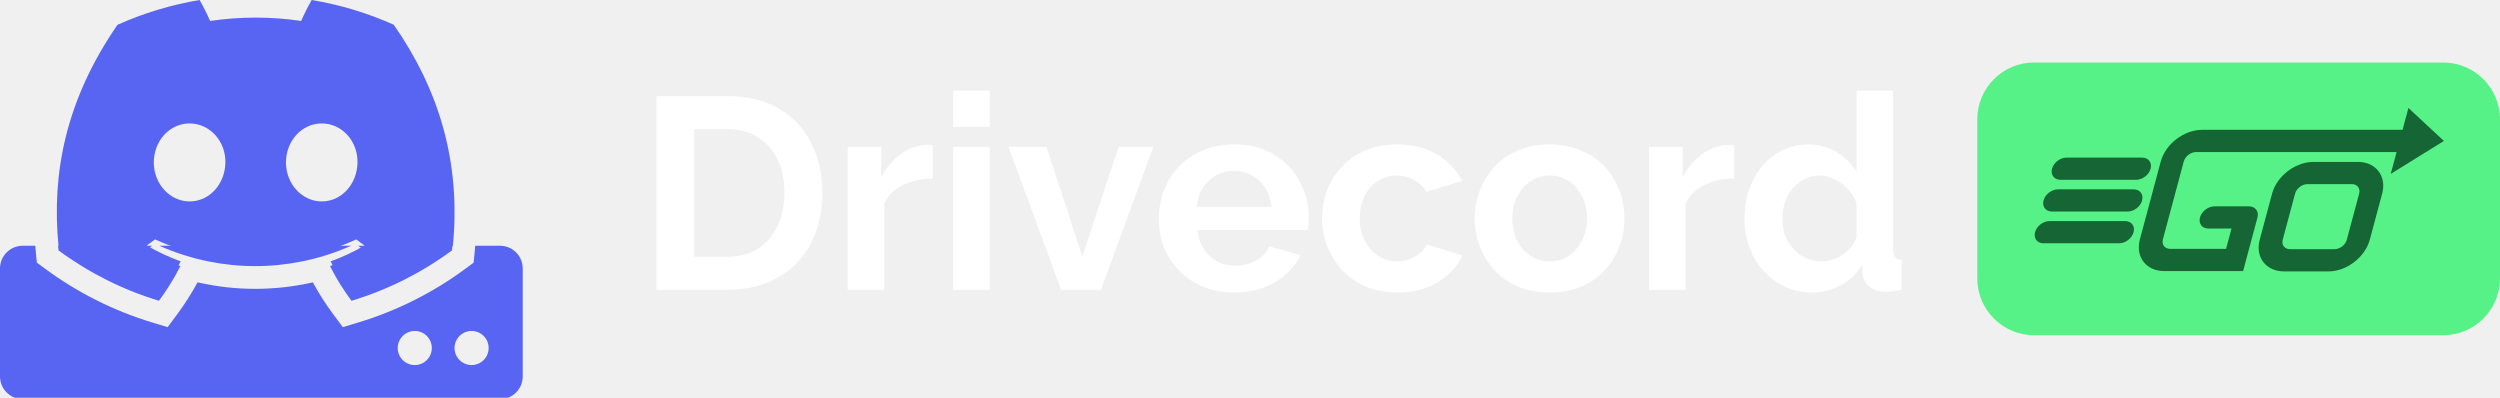
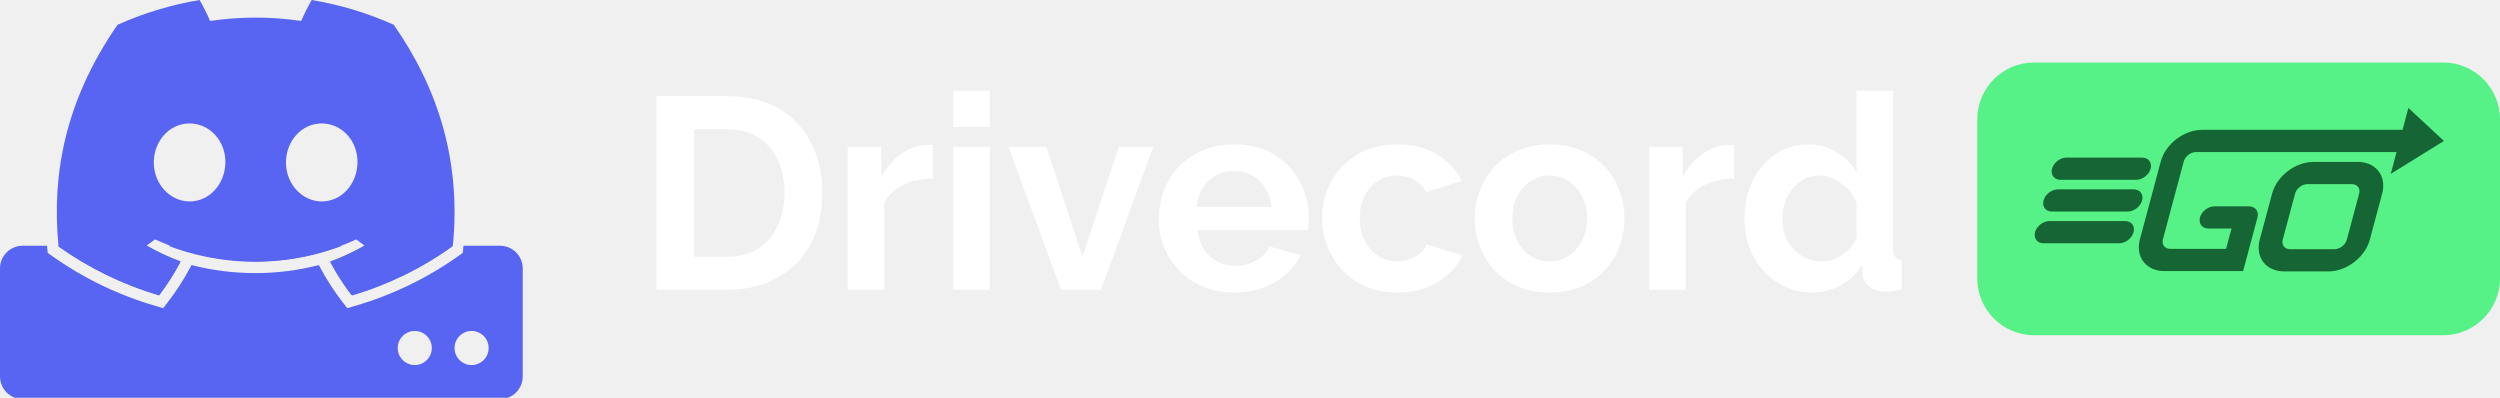
<svg xmlns="http://www.w3.org/2000/svg" width="220" height="35" viewBox="0 0 220 35" fill="none">
  <g clip-path="url(#clip0_3_979)">
    <g clip-path="url(#clip1_3_979)">
      <g clip-path="url(#clip2_3_979)">
-         <path fill-rule="evenodd" clip-rule="evenodd" d="M3.105 21.625L2 21.625C0.895 21.625 0 22.52 0 23.625V33.125C0 34.23 0.895 35.125 2 35.125H44C45.105 35.125 46 34.23 46 33.125V23.625C46 22.52 45.105 21.625 44 21.625H41.818C41.802 21.825 41.784 22.025 41.765 22.227L41.679 23.113L40.963 23.643C38.108 25.754 34.91 27.358 31.51 28.383L30.167 28.788L29.329 27.663C28.662 26.768 28.061 25.827 27.53 24.846C25.872 25.225 24.172 25.418 22.461 25.418C20.748 25.418 19.046 25.224 17.386 24.845C16.855 25.825 16.255 26.766 15.59 27.661L14.751 28.79L13.405 28.382C10.009 27.353 6.814 25.749 3.96 23.64L3.242 23.11L3.157 22.222C3.138 22.023 3.121 21.824 3.105 21.625ZM5.112 21.625C5.123 21.761 5.135 21.896 5.148 22.032C7.819 24.005 10.807 25.505 13.985 26.468C14.297 26.048 14.594 25.616 14.875 25.174C15.058 24.886 15.234 24.593 15.403 24.296C15.568 24.006 15.726 23.713 15.877 23.416C15.515 23.281 15.157 23.135 14.804 22.977C14.547 22.863 14.292 22.742 14.04 22.616C13.78 22.486 13.523 22.349 13.269 22.207C13.144 22.137 13.02 22.066 12.897 21.994C13.064 21.872 13.229 21.748 13.391 21.625H5.112ZM14.023 21.625C14.745 21.946 15.483 22.225 16.234 22.461C16.924 22.678 17.624 22.859 18.332 23.003C19.687 23.278 21.07 23.418 22.461 23.418C23.85 23.418 25.232 23.278 26.585 23.004C27.293 22.86 27.993 22.68 28.683 22.463C29.436 22.227 30.176 21.947 30.9 21.625L14.023 21.625ZM31.521 21.625C31.688 21.755 31.856 21.878 32.026 21.994C31.902 22.066 31.779 22.137 31.654 22.207C31.398 22.351 31.139 22.488 30.877 22.619C30.604 22.755 30.328 22.885 30.049 23.009C29.716 23.155 29.38 23.292 29.04 23.419C29.191 23.716 29.349 24.009 29.513 24.297C29.682 24.595 29.859 24.888 30.043 25.177C30.323 25.618 30.62 26.049 30.932 26.468C34.112 25.509 37.103 24.009 39.774 22.035C39.787 21.898 39.8 21.761 39.811 21.625H31.521ZM36.5 32.125C37.328 32.125 38 31.453 38 30.625C38 29.797 37.328 29.125 36.5 29.125C35.672 29.125 35 29.797 35 30.625C35 31.453 35.672 32.125 36.5 32.125ZM43 30.625C43 31.453 42.328 32.125 41.5 32.125C40.672 32.125 40 31.453 40 30.625C40 29.797 40.672 29.125 41.5 29.125C42.328 29.125 43 29.797 43 30.625Z" fill="#5865F2" />
+         <path fill-rule="evenodd" clip-rule="evenodd" d="M4.136 21.625L2 21.625C0.895 21.625 0 22.52 0 23.625V33.125C0 34.23 0.895 35.125 2 35.125H44C45.105 35.125 46 34.23 46 33.125V23.625C46 22.52 45.105 21.625 44 21.625H40.786C40.781 21.684 40.775 21.743 40.769 21.802L40.724 22.254L40.354 22.517C37.591 24.483 34.498 25.975 31.211 26.928L30.558 27.118L30.142 26.58C29.391 25.61 28.726 24.581 28.156 23.502L28.063 23.326C26.24 23.794 24.358 24.033 22.461 24.033C20.563 24.033 18.678 23.793 16.854 23.324L16.761 23.499C16.19 24.578 15.526 25.609 14.776 26.579L14.359 27.119L13.705 26.928C10.421 25.971 7.331 24.478 4.569 22.515L4.198 22.251L4.153 21.798C4.147 21.74 4.142 21.683 4.136 21.625ZM5.141 21.625C5.143 21.65 5.146 21.675 5.148 21.7C7.819 23.598 10.807 25.042 13.985 25.968C14.492 25.311 14.959 24.625 15.381 23.915C15.551 23.63 15.714 23.34 15.869 23.047L15.877 23.032C15.561 22.918 15.248 22.796 14.939 22.666C14.582 22.517 14.231 22.357 13.885 22.186C13.685 22.087 13.486 21.985 13.29 21.88C13.158 21.809 13.027 21.736 12.897 21.663C12.915 21.65 12.933 21.637 12.951 21.625L5.141 21.625ZM14.806 21.625C15.268 21.802 15.737 21.962 16.21 22.106C16.3 22.133 16.39 22.16 16.481 22.186C18.416 22.746 20.43 23.033 22.461 23.033C24.496 23.033 26.514 22.745 28.452 22.183C28.537 22.158 28.622 22.133 28.706 22.107C29.182 21.963 29.652 21.802 30.116 21.625L14.806 21.625ZM31.968 21.625C31.988 21.638 32.007 21.65 32.026 21.663C31.895 21.736 31.764 21.809 31.632 21.88C31.434 21.986 31.233 22.09 31.031 22.189C30.685 22.36 30.334 22.52 29.978 22.669C29.669 22.799 29.356 22.921 29.04 23.034L29.047 23.049C29.203 23.342 29.366 23.632 29.536 23.918C29.958 24.627 30.424 25.312 30.932 25.968C34.112 25.045 37.103 23.602 39.774 21.702C39.777 21.676 39.779 21.651 39.782 21.625L31.968 21.625ZM36.5 32.125C37.328 32.125 38 31.453 38 30.625C38 29.797 37.328 29.125 36.5 29.125C35.672 29.125 35 29.797 35 30.625C35 31.453 35.672 32.125 36.5 32.125ZM43 30.625C43 31.453 42.328 32.125 41.5 32.125C40.672 32.125 40 31.453 40 30.625C40 29.797 40.672 29.125 41.5 29.125C42.328 29.125 43 29.797 43 30.625Z" fill="#5865F2" />
        <path d="M34.648 2.177C32.349 1.146 29.921 0.414 27.428 0C27.086 0.598 26.778 1.213 26.503 1.843C23.846 1.451 21.145 1.451 18.489 1.843C18.214 1.213 17.905 0.598 17.564 0C15.069 0.417 12.64 1.151 10.338 2.183C5.768 8.81 4.529 15.272 5.149 21.642C7.825 23.58 10.82 25.054 14.005 26C14.722 25.055 15.356 24.052 15.901 23.002C14.866 22.623 13.866 22.155 12.915 21.605C13.165 21.427 13.41 21.243 13.647 21.065C16.416 22.342 19.439 23.003 22.5 23.003C25.561 23.003 28.584 22.342 31.353 21.065C31.593 21.256 31.838 21.44 32.085 21.605C31.132 22.156 30.13 22.625 29.093 23.005C29.638 24.054 30.272 25.056 30.99 26C34.177 25.058 37.175 23.585 39.851 21.645C40.578 14.257 38.61 7.854 34.648 2.177ZM16.686 17.725C14.96 17.725 13.534 16.189 13.534 14.3C13.534 12.412 14.91 10.863 16.68 10.863C18.451 10.863 19.865 12.412 19.835 14.3C19.805 16.189 18.445 17.725 16.686 17.725ZM28.314 17.725C26.585 17.725 25.165 16.189 25.165 14.3C25.165 12.412 26.541 10.863 28.314 10.863C30.087 10.863 31.491 12.412 31.46 14.3C31.43 16.189 30.073 17.725 28.314 17.725Z" fill="#5865F2" />
      </g>
      <path d="M57.776 25.5V8.46H63.968C65.824 8.46 67.376 8.844 68.624 9.612C69.872 10.364 70.808 11.388 71.432 12.684C72.056 13.964 72.368 15.388 72.368 16.956C72.368 18.684 72.024 20.188 71.336 21.468C70.648 22.748 69.672 23.74 68.408 24.444C67.16 25.148 65.68 25.5 63.968 25.5H57.776ZM69.032 16.956C69.032 15.852 68.832 14.884 68.432 14.052C68.032 13.204 67.456 12.548 66.704 12.084C65.952 11.604 65.04 11.364 63.968 11.364H61.088V22.596H63.968C65.056 22.596 65.976 22.356 66.728 21.876C67.48 21.38 68.048 20.708 68.432 19.86C68.832 18.996 69.032 18.028 69.032 16.956ZM82.085 15.708C81.109 15.708 80.237 15.9 79.469 16.284C78.701 16.652 78.149 17.188 77.813 17.892V25.5H74.597V12.924H77.549V15.612C77.997 14.748 78.565 14.068 79.253 13.572C79.941 13.076 80.669 12.804 81.437 12.756C81.613 12.756 81.749 12.756 81.845 12.756C81.941 12.756 82.021 12.764 82.085 12.78V15.708ZM83.878 25.5V12.924H87.094V25.5H83.878ZM83.878 11.172V7.98H87.094V11.172H83.878ZM93.379 25.5L88.747 12.924H92.083L95.251 22.572L98.443 12.924H101.491L96.883 25.5H93.379ZM108.601 25.74C107.593 25.74 106.681 25.572 105.865 25.236C105.049 24.884 104.353 24.412 103.777 23.82C103.201 23.212 102.753 22.524 102.433 21.756C102.129 20.972 101.977 20.148 101.977 19.284C101.977 18.084 102.241 16.988 102.769 15.996C103.313 15.004 104.081 14.212 105.073 13.62C106.081 13.012 107.265 12.708 108.625 12.708C110.001 12.708 111.177 13.012 112.153 13.62C113.129 14.212 113.873 15.004 114.385 15.996C114.913 16.972 115.177 18.028 115.177 19.164C115.177 19.356 115.169 19.556 115.153 19.764C115.137 19.956 115.121 20.116 115.105 20.244H105.385C105.449 20.884 105.633 21.444 105.937 21.924C106.257 22.404 106.657 22.772 107.137 23.028C107.633 23.268 108.161 23.388 108.721 23.388C109.361 23.388 109.961 23.236 110.521 22.932C111.097 22.612 111.489 22.196 111.697 21.684L114.457 22.452C114.153 23.092 113.713 23.66 113.137 24.156C112.577 24.652 111.913 25.044 111.145 25.332C110.377 25.604 109.529 25.74 108.601 25.74ZM105.313 18.204H111.889C111.825 17.564 111.641 17.012 111.337 16.548C111.049 16.068 110.665 15.7 110.185 15.444C109.705 15.172 109.169 15.036 108.577 15.036C108.001 15.036 107.473 15.172 106.993 15.444C106.529 15.7 106.145 16.068 105.841 16.548C105.553 17.012 105.377 17.564 105.313 18.204ZM122.992 25.74C121.968 25.74 121.048 25.572 120.232 25.236C119.416 24.884 118.72 24.404 118.144 23.796C117.568 23.172 117.12 22.468 116.8 21.684C116.496 20.9 116.344 20.076 116.344 19.212C116.344 18.028 116.608 16.948 117.136 15.972C117.68 14.98 118.448 14.188 119.44 13.596C120.432 13.004 121.608 12.708 122.968 12.708C124.328 12.708 125.496 13.004 126.472 13.596C127.448 14.188 128.176 14.964 128.656 15.924L125.512 16.884C125.24 16.42 124.88 16.068 124.432 15.828C123.984 15.572 123.488 15.444 122.944 15.444C122.336 15.444 121.776 15.604 121.264 15.924C120.768 16.228 120.376 16.668 120.088 17.244C119.8 17.804 119.656 18.46 119.656 19.212C119.656 19.948 119.8 20.604 120.088 21.18C120.392 21.74 120.792 22.188 121.288 22.524C121.784 22.844 122.336 23.004 122.944 23.004C123.328 23.004 123.688 22.94 124.024 22.812C124.376 22.684 124.688 22.508 124.96 22.284C125.232 22.06 125.432 21.804 125.56 21.516L128.704 22.476C128.416 23.1 127.992 23.66 127.432 24.156C126.888 24.652 126.24 25.044 125.488 25.332C124.752 25.604 123.92 25.74 122.992 25.74ZM136.374 25.74C135.35 25.74 134.43 25.572 133.614 25.236C132.798 24.884 132.102 24.404 131.526 23.796C130.966 23.188 130.534 22.492 130.23 21.708C129.926 20.924 129.774 20.1 129.774 19.236C129.774 18.356 129.926 17.524 130.23 16.74C130.534 15.956 130.966 15.26 131.526 14.652C132.102 14.044 132.798 13.572 133.614 13.236C134.43 12.884 135.35 12.708 136.374 12.708C137.398 12.708 138.31 12.884 139.11 13.236C139.926 13.572 140.622 14.044 141.198 14.652C141.774 15.26 142.206 15.956 142.494 16.74C142.798 17.524 142.95 18.356 142.95 19.236C142.95 20.1 142.798 20.924 142.494 21.708C142.206 22.492 141.774 23.188 141.198 23.796C140.638 24.404 139.95 24.884 139.134 25.236C138.318 25.572 137.398 25.74 136.374 25.74ZM133.086 19.236C133.086 19.972 133.23 20.628 133.518 21.204C133.806 21.764 134.198 22.204 134.694 22.524C135.19 22.844 135.75 23.004 136.374 23.004C136.982 23.004 137.534 22.844 138.03 22.524C138.526 22.188 138.918 21.74 139.206 21.18C139.51 20.604 139.662 19.948 139.662 19.212C139.662 18.492 139.51 17.844 139.206 17.268C138.918 16.692 138.526 16.244 138.03 15.924C137.534 15.604 136.982 15.444 136.374 15.444C135.75 15.444 135.19 15.612 134.694 15.948C134.198 16.268 133.806 16.716 133.518 17.292C133.23 17.852 133.086 18.5 133.086 19.236ZM152.608 15.708C151.632 15.708 150.76 15.9 149.992 16.284C149.224 16.652 148.672 17.188 148.336 17.892V25.5H145.12V12.924H148.072V15.612C148.52 14.748 149.088 14.068 149.776 13.572C150.464 13.076 151.192 12.804 151.96 12.756C152.136 12.756 152.272 12.756 152.368 12.756C152.464 12.756 152.544 12.764 152.608 12.78V15.708ZM153.516 19.212C153.516 17.996 153.756 16.9 154.236 15.924C154.716 14.932 155.38 14.148 156.228 13.572C157.076 12.996 158.044 12.708 159.132 12.708C160.06 12.708 160.892 12.94 161.628 13.404C162.38 13.852 162.964 14.428 163.38 15.132V7.98H166.596V21.9C166.596 22.236 166.652 22.476 166.764 22.62C166.876 22.764 167.068 22.852 167.34 22.884V25.5C166.78 25.612 166.324 25.668 165.972 25.668C165.396 25.668 164.916 25.524 164.532 25.236C164.164 24.948 163.956 24.572 163.908 24.108L163.86 23.316C163.396 24.1 162.764 24.7 161.964 25.116C161.18 25.532 160.356 25.74 159.492 25.74C158.628 25.74 157.828 25.572 157.092 25.236C156.372 24.9 155.74 24.436 155.196 23.844C154.668 23.252 154.252 22.564 153.948 21.78C153.66 20.98 153.516 20.124 153.516 19.212ZM163.38 20.892V17.892C163.22 17.428 162.964 17.012 162.612 16.644C162.26 16.276 161.868 15.988 161.436 15.78C161.004 15.556 160.572 15.444 160.14 15.444C159.644 15.444 159.196 15.548 158.796 15.756C158.396 15.964 158.044 16.244 157.74 16.596C157.452 16.948 157.228 17.356 157.068 17.82C156.924 18.284 156.852 18.772 156.852 19.284C156.852 19.796 156.932 20.284 157.092 20.748C157.268 21.196 157.516 21.588 157.836 21.924C158.156 22.26 158.524 22.524 158.94 22.716C159.372 22.908 159.836 23.004 160.332 23.004C160.636 23.004 160.94 22.956 161.244 22.86C161.564 22.748 161.86 22.604 162.132 22.428C162.42 22.236 162.668 22.012 162.876 21.756C163.1 21.484 163.268 21.196 163.38 20.892Z" fill="white" />
    </g>
    <rect x="174" y="5.5" width="46" height="24" rx="5" fill="#57F287" />
    <path fill-rule="evenodd" clip-rule="evenodd" d="M210.383 15.305L215.065 12.402L211.939 9.5L211.423 11.425H193.785C192.188 11.425 190.558 12.675 190.145 14.218L188.311 21.061C187.898 22.603 188.858 23.854 190.455 23.854H197.394L197.91 21.929L197.918 21.899L198.658 19.136C198.803 18.596 198.467 18.158 197.908 18.158H194.872C194.313 18.158 193.743 18.596 193.598 19.136C193.454 19.676 193.789 20.113 194.348 20.113L196.372 20.113L195.894 21.899H190.978C190.499 21.899 190.212 21.523 190.336 21.061L192.169 14.218C192.293 13.755 192.782 13.38 193.261 13.38H210.899L210.383 15.305ZM189.254 14.846C189.109 15.386 188.539 15.824 187.98 15.824L181.329 15.824C180.77 15.824 180.435 15.386 180.579 14.846C180.724 14.306 181.294 13.869 181.853 13.869L188.504 13.869C189.063 13.869 189.398 14.306 189.254 14.846ZM203.059 16.203H206.962C207.441 16.203 207.729 16.578 207.605 17.041L206.52 21.091C206.396 21.554 205.907 21.929 205.428 21.929H201.524C201.045 21.929 200.757 21.554 200.881 21.091L201.967 17.041C202.091 16.578 202.579 16.203 203.059 16.203ZM199.943 17.041C200.356 15.498 201.985 14.248 203.582 14.248H207.486C209.083 14.248 210.042 15.498 209.629 17.041L208.544 21.091C208.131 22.633 206.501 23.884 204.904 23.884H201C199.404 23.884 198.444 22.633 198.857 21.091L199.943 17.041ZM187.231 18.617C187.79 18.617 188.361 18.179 188.505 17.639C188.65 17.099 188.314 16.662 187.755 16.662L181.105 16.662C180.546 16.662 179.976 17.099 179.831 17.639C179.686 18.179 180.022 18.617 180.581 18.617H187.231ZM187.757 20.432C187.612 20.972 187.042 21.41 186.483 21.41L179.833 21.41C179.274 21.41 178.938 20.972 179.083 20.432C179.227 19.892 179.798 19.455 180.356 19.455L187.007 19.455C187.566 19.455 187.902 19.892 187.757 20.432Z" fill="#166534" />
  </g>
  <defs>
    <clipPath id="clip0_3_979">
      <rect width="220" height="35" fill="white" />
    </clipPath>
    <clipPath id="clip1_3_979">
      <rect width="169" height="35" fill="white" />
    </clipPath>
    <clipPath id="clip2_3_979">
      <rect width="46" height="35" fill="white" />
    </clipPath>
  </defs>
</svg>
